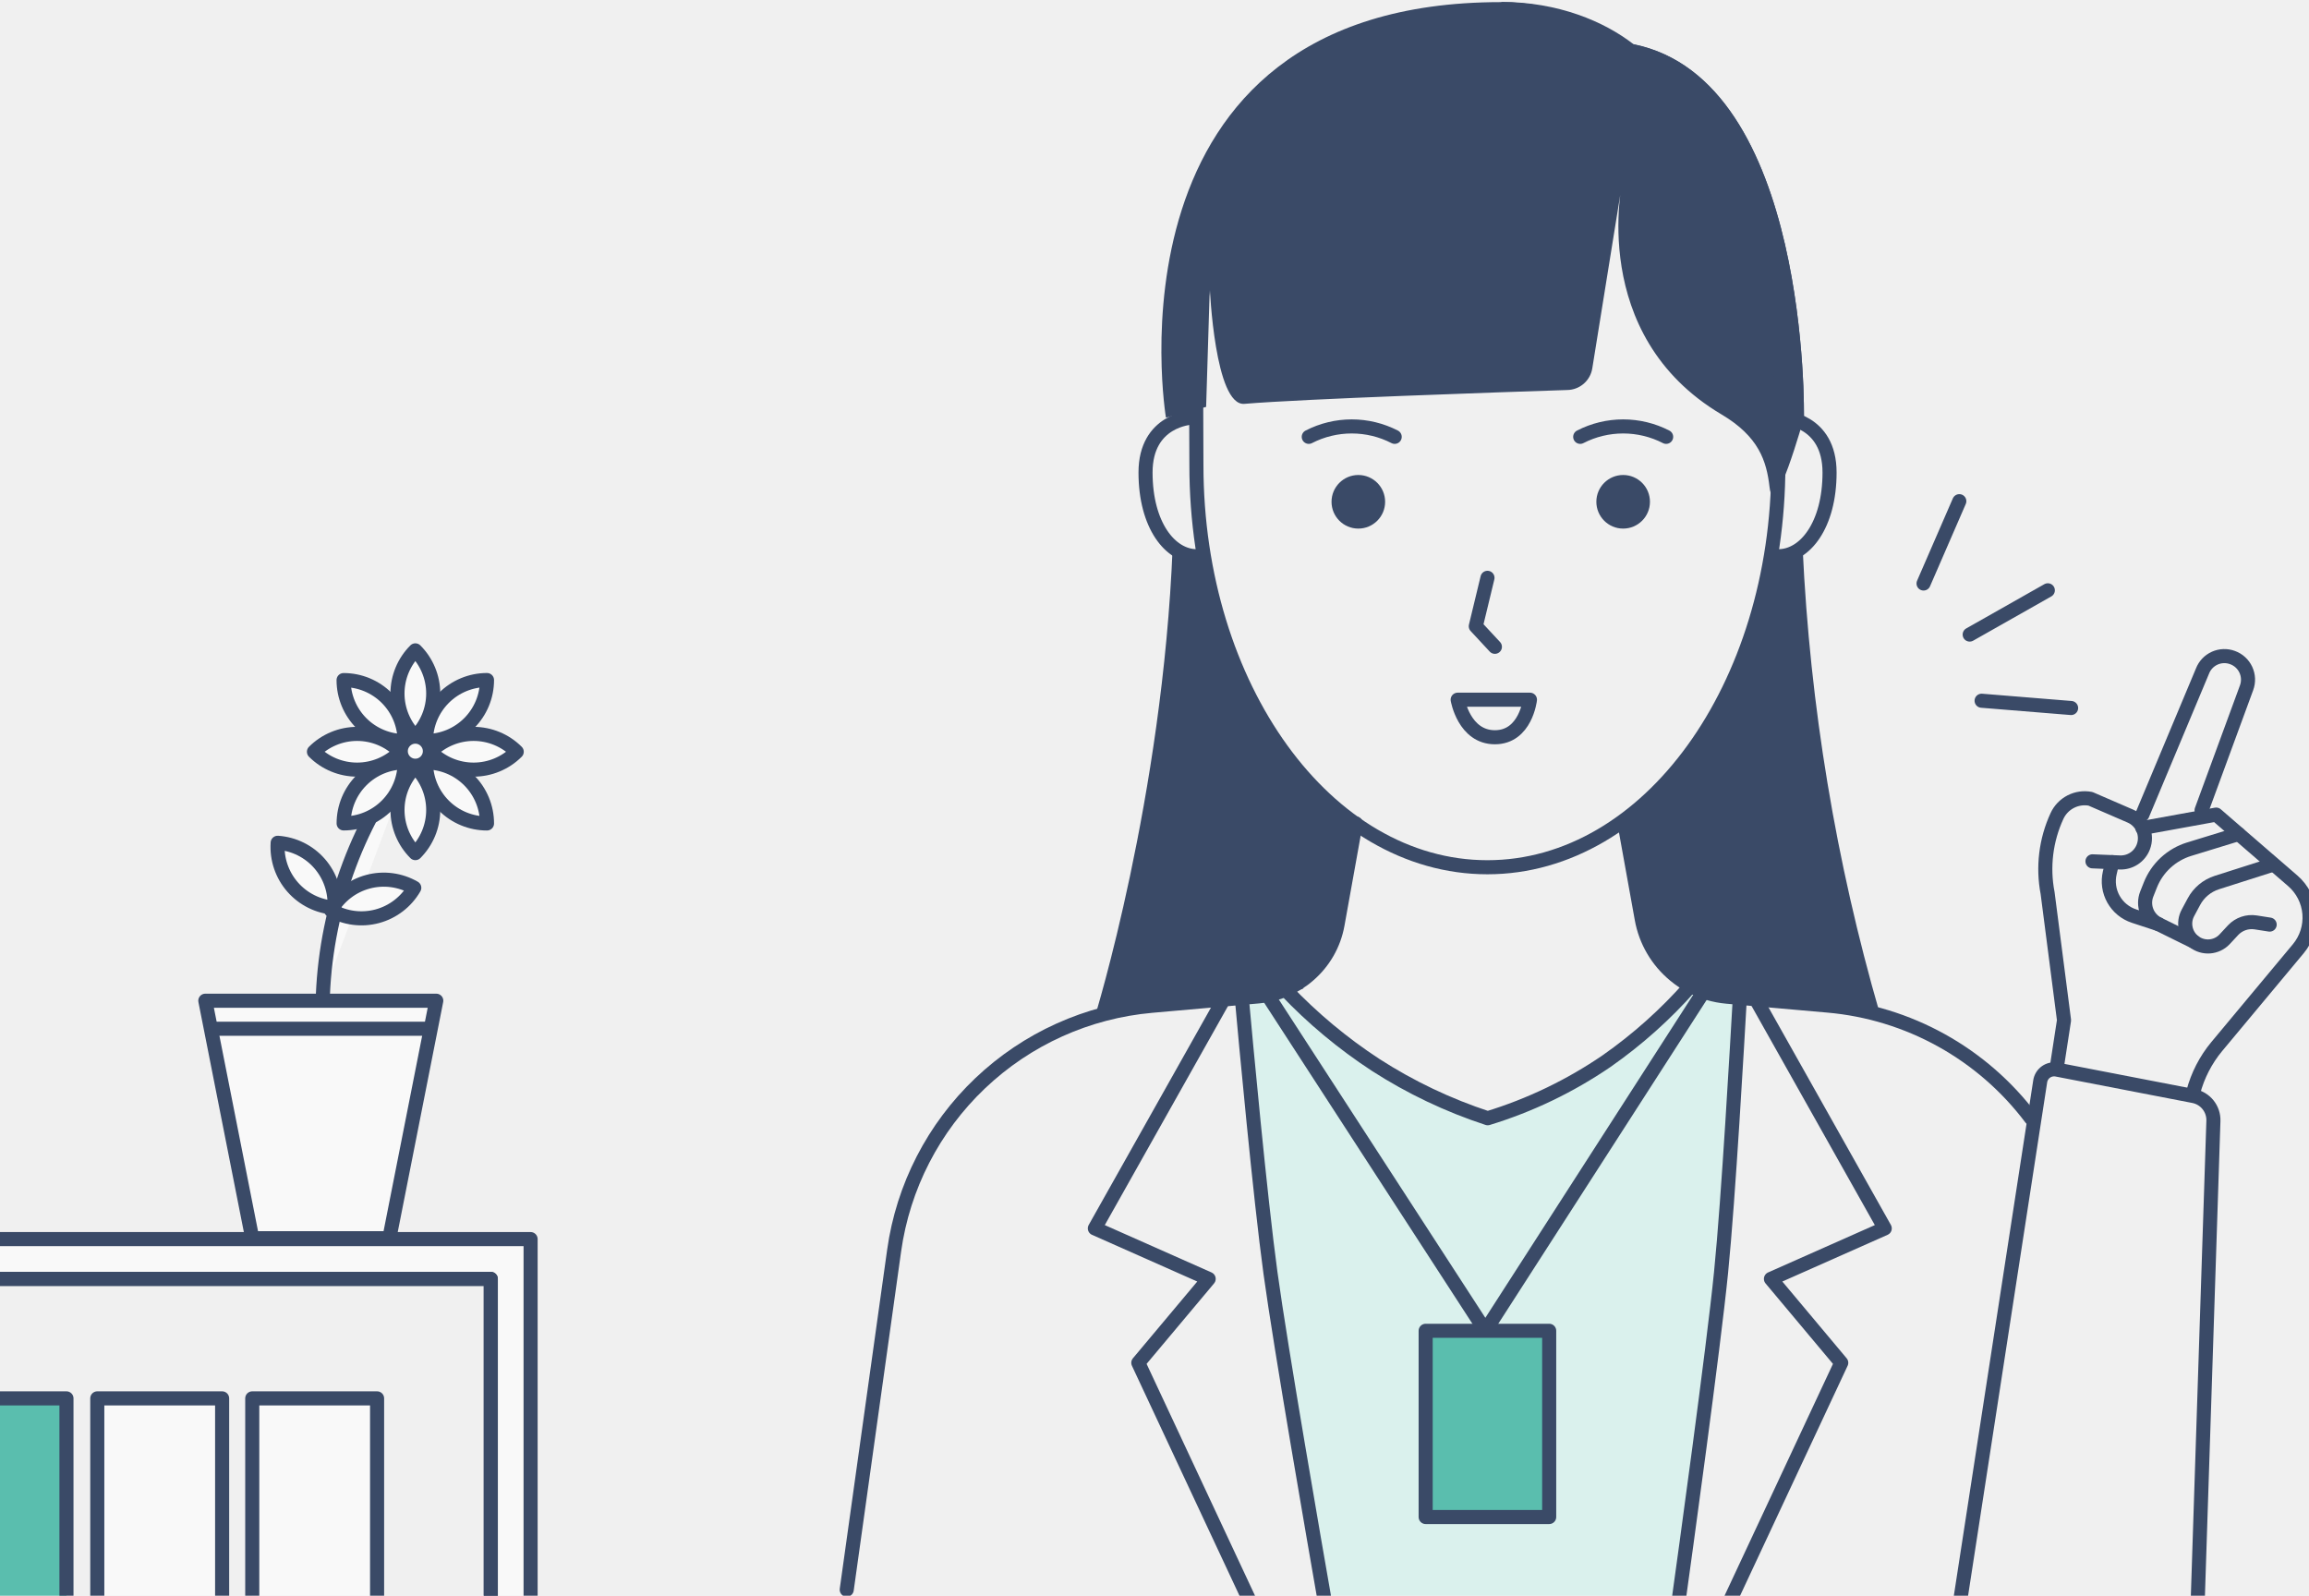
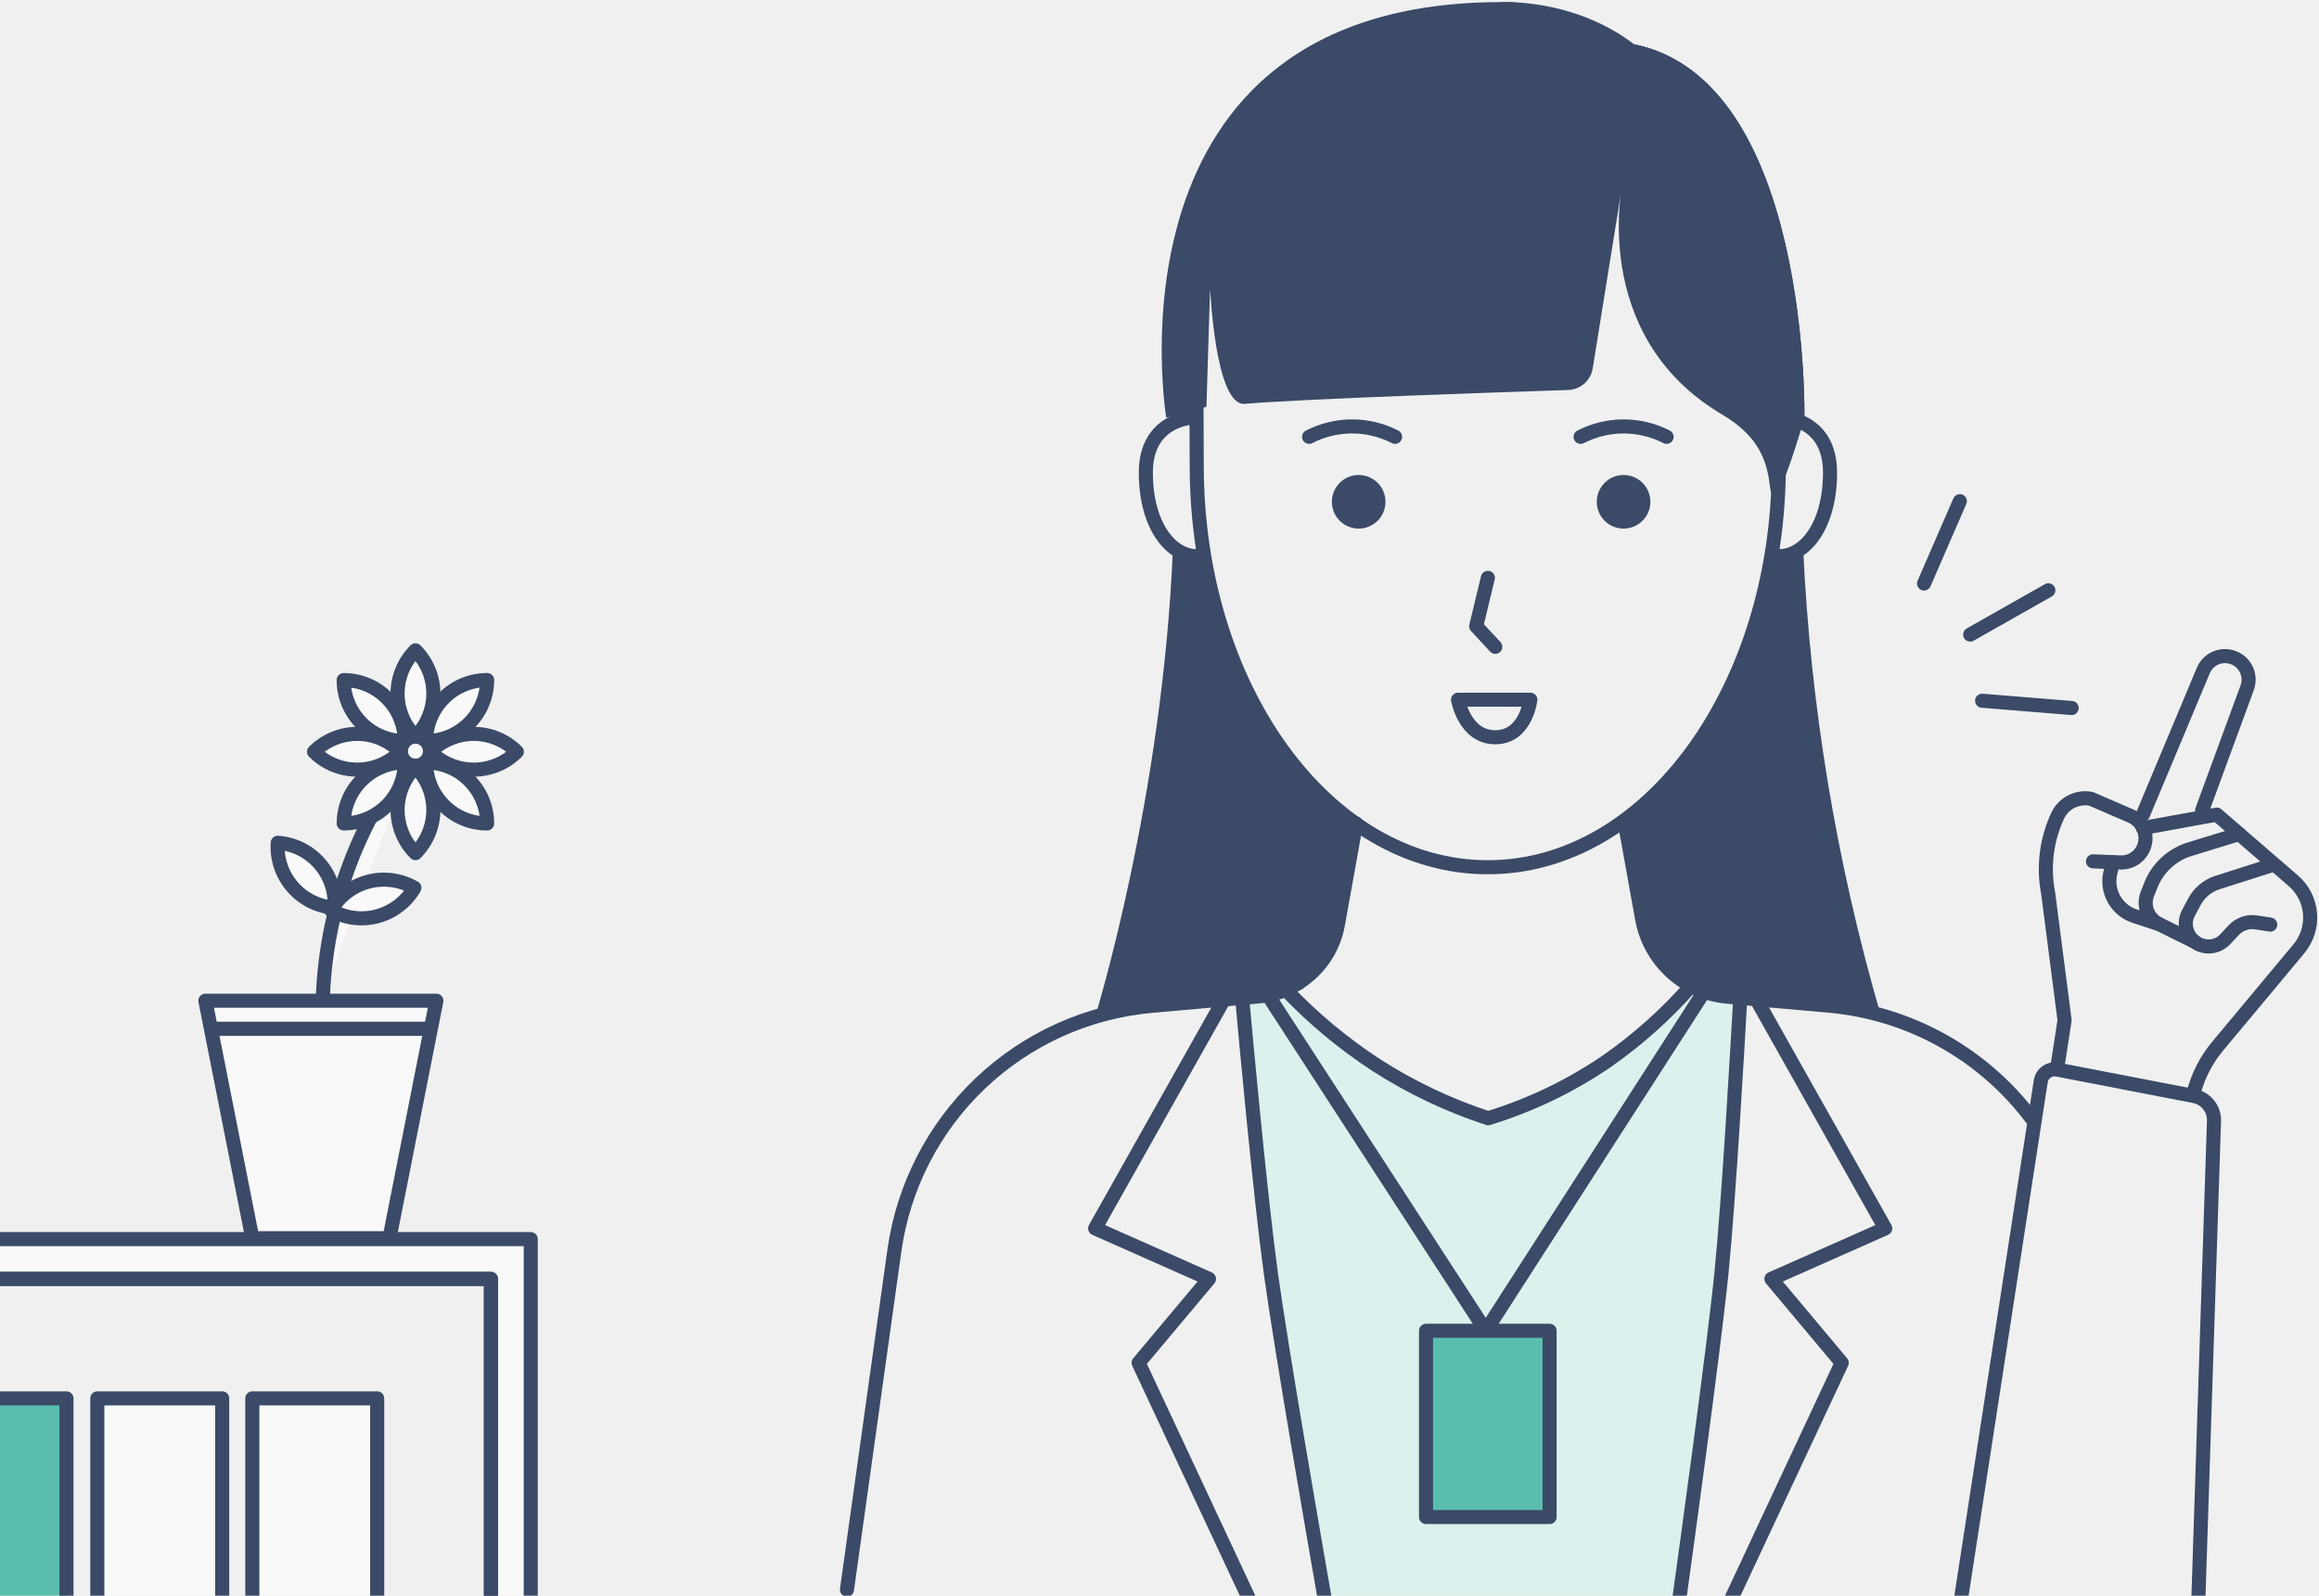
- <svg xmlns="http://www.w3.org/2000/svg" width="492" height="340" viewBox="0 0 492 340" fill="none">
+ <svg xmlns="http://www.w3.org/2000/svg" width="494" height="340" viewBox="0 0 494 340" fill="none">
  <g clip-path="url(#clip0_1385_4062)">
    <path d="M253.63 125.09C254.906 125.09 255.94 124.056 255.94 122.78C255.94 121.504 254.906 120.47 253.63 120.47C252.355 120.47 251.32 121.504 251.32 122.78C251.32 124.056 252.355 125.09 253.63 125.09Z" fill="white" />
    <path d="M380.271 125.09C381.547 125.09 382.581 124.056 382.581 122.78C382.581 121.504 381.547 120.47 380.271 120.47C378.995 120.47 377.961 121.504 377.961 122.78C377.961 124.056 378.995 125.09 380.271 125.09Z" fill="white" />
    <path d="M370.69 212.65C370.19 221.75 368.33 255.02 366.69 271.13C365.06 287.4 359.06 330.92 357.48 342.26L282.3 341.45C280.19 329.4 272.86 287.19 270.68 271.23C268.46 254.99 265.34 221.23 264.57 212.62L268.22 212.3C270.16 212.133 272.061 211.657 273.85 210.89V210.89C279.607 216.947 286.047 222.316 293.04 226.89C300.507 231.694 308.559 235.518 317 238.27C326.017 235.511 334.561 231.398 342.34 226.07C348.922 221.467 354.931 216.096 360.24 210.07C362.639 211.35 365.272 212.133 367.98 212.37L370.69 212.65Z" fill="#DAF1ED" />
    <path d="M378.93 99.12C378.93 146.43 351.19 184.79 316.93 184.79C282.67 184.79 254.93 146.43 254.93 99.12C254.93 76.91 253.77 55.92 263.8 40.7C275.13 23.5 298.73 13.45 316.89 13.45C335.7 13.45 352.56 25.05 363.89 43.36C373.31 58.34 378.93 77.82 378.93 99.12Z" stroke="#3A4A67" stroke-width="3" stroke-linecap="round" stroke-linejoin="round" />
    <path d="M253.88 89C253.88 89 244.09 89.41 244.09 100.68C244.09 111.95 249.37 118.52 255.01 118.52" stroke="#3A4A67" stroke-width="3" stroke-linecap="round" stroke-linejoin="round" />
    <path d="M380.06 89C380.06 89 389.84 89.41 389.84 100.68C389.84 111.95 384.56 118.52 378.93 118.52" stroke="#3A4A67" stroke-width="3" stroke-linecap="round" stroke-linejoin="round" />
    <path d="M384.38 89C384.38 89 377.99 111.94 377.05 103.76C376.42 98.26 374.78 93.02 366.81 88.3C338.14 71.3 345.76 38.3 345.76 38.3L339.28 78.51C339.073 79.77 338.432 80.919 337.467 81.757C336.503 82.595 335.277 83.07 334 83.1C320 83.56 277.67 84.99 265.16 86.05C258.84 86.59 257.78 61.31 257.78 61.31L257 86.7L248.44 89C248.44 89 233.6 0.45 319.84 0.45C332.06 0.45 339.98 5.24 348.05 9.45C385.71 17 384.38 89 384.38 89Z" fill="#3A4A67" />
    <path d="M180.42 338.72L190.52 266.49C192.423 252.865 198.889 240.287 208.862 230.81C218.835 221.333 231.725 215.517 245.43 214.31L255.71 213.4L264.6 212.62L268.25 212.3C270.19 212.133 272.09 211.657 273.88 210.89V210.89C275.677 210.132 277.341 209.092 278.81 207.81C282.058 205.028 284.245 201.209 285 197L288.88 175.44" stroke="#3A4A67" stroke-width="3" stroke-linecap="round" stroke-linejoin="round" />
    <path d="M432.761 238.27C427.638 231.465 421.143 225.812 413.695 221.677C406.248 217.543 398.015 215.019 389.531 214.27L376.711 213.14L370.711 212.61L367.971 212.37C365.262 212.133 362.629 211.35 360.231 210.07C359.036 209.439 357.91 208.685 356.871 207.82C353.157 204.773 350.653 200.5 349.811 195.77L346.141 175.43" stroke="#3A4A67" stroke-width="3" stroke-linecap="round" stroke-linejoin="round" />
    <path d="M357.131 345C357.131 345 357.271 344 357.511 342.27C359.091 330.93 365.091 287.41 366.721 271.14C368.331 255.03 370.191 221.76 370.721 212.66C370.801 211.16 370.841 210.32 370.841 210.32" stroke="#3A4A67" stroke-width="3" stroke-linecap="round" stroke-linejoin="round" />
    <path d="M282.9 344.7C282.9 344.7 282.69 343.52 282.33 341.45C280.22 329.4 272.89 287.19 270.71 271.23C268.49 254.99 265.37 221.23 264.6 212.62C264.47 211.32 264.41 210.62 264.41 210.62" stroke="#3A4A67" stroke-width="3" stroke-linecap="round" stroke-linejoin="round" />
    <path d="M233.291 216.64C233.291 216.64 247.751 170 249.871 116.52L256.871 120.12L267.471 150.68L280.771 168.68L287.851 174.36L283.781 200.5L277.531 210.75L256.251 212.33L233.291 216.64Z" fill="#3A4A67" />
    <path d="M400.52 215.87C391.18 183.629 385.672 150.4 384.11 116.87L377.11 119.56L368.11 147.39L352.33 169.44L346.07 175.49L350.47 196.49C350.47 196.49 353.22 210.34 364.78 212.16C369.41 212.85 400.52 215.87 400.52 215.87Z" fill="#3A4A67" />
    <path d="M319.84 0.41C332.06 0.41 341.84 4.59 348.05 9.41C385.71 17 384.38 89 384.38 89" fill="#3A4A67" />
    <path d="M289.431 112.63C292.584 112.63 295.141 110.074 295.141 106.92C295.141 103.766 292.584 101.21 289.431 101.21C286.277 101.21 283.721 103.766 283.721 106.92C283.721 110.074 286.277 112.63 289.431 112.63Z" fill="#3A4A67" />
    <path d="M345.86 112.63C349.014 112.63 351.57 110.074 351.57 106.92C351.57 103.766 349.014 101.21 345.86 101.21C342.707 101.21 340.15 103.766 340.15 106.92C340.15 110.074 342.707 112.63 345.86 112.63Z" fill="#3A4A67" />
    <path d="M278.871 93.08C281.703 91.622 284.841 90.862 288.026 90.862C291.211 90.862 294.35 91.622 297.181 93.08" stroke="#3A4A67" stroke-width="3" stroke-linecap="round" stroke-linejoin="round" />
    <path d="M336.711 93.08C339.542 91.622 342.681 90.862 345.866 90.862C349.051 90.862 352.189 91.622 355.021 93.08" stroke="#3A4A67" stroke-width="3" stroke-linecap="round" stroke-linejoin="round" />
    <path d="M316.951 123.12L314.461 133.44L318.531 137.82" stroke="#3A4A67" stroke-width="3" stroke-linecap="round" stroke-linejoin="round" />
    <path d="M326 149.09H310.6C310.6 149.09 311.96 157.09 318.53 157.09C325.1 157.09 326 149.09 326 149.09Z" stroke="#3A4A67" stroke-width="3" stroke-linecap="round" stroke-linejoin="round" />
    <path d="M270.131 212.09L316.501 283.56L362.771 211.66" stroke="#3A4A67" stroke-width="3" stroke-linecap="round" stroke-linejoin="round" />
    <path d="M330.099 283.56H303.779V323.24H330.099V283.56Z" fill="#5ABEAE" stroke="#3A4A67" stroke-width="3" stroke-linecap="round" stroke-linejoin="round" />
    <path d="M438.291 227.22L439.801 217.39L436.301 190.29C435.233 184.742 435.933 178.999 438.301 173.87V173.87C438.91 172.549 439.944 171.471 441.239 170.807C442.533 170.143 444.013 169.933 445.441 170.21L453.941 173.89C455.164 174.418 456.134 175.4 456.647 176.63C457.16 177.859 457.176 179.239 456.691 180.48V180.48C456.305 181.482 455.616 182.338 454.719 182.928C453.823 183.518 452.764 183.812 451.691 183.77L445.861 183.53" stroke="#3A4A67" stroke-width="3" stroke-linecap="round" stroke-linejoin="round" />
    <path d="M456.5 176.43L472.22 173.57L488.54 187.68C490.594 189.456 491.868 191.968 492.089 194.674C492.309 197.38 491.459 200.065 489.72 202.15L472.34 223C469.987 225.838 468.28 229.155 467.34 232.72" stroke="#3A4A67" stroke-width="3" stroke-linecap="round" stroke-linejoin="round" />
    <path d="M456.5 173.57L469.3 143C469.773 141.774 470.71 140.783 471.907 140.242C473.105 139.702 474.467 139.654 475.7 140.11V140.11C476.321 140.333 476.891 140.677 477.378 141.122C477.865 141.566 478.259 142.103 478.538 142.701C478.817 143.298 478.975 143.945 479.003 144.604C479.03 145.263 478.928 145.921 478.7 146.54L469.11 172.65" stroke="#3A4A67" stroke-width="3" stroke-linecap="round" stroke-linejoin="round" />
    <path d="M477 177.71L466.47 180.94C464.6 181.513 462.884 182.5 461.448 183.828C460.013 185.156 458.896 186.79 458.18 188.61L457.43 190.5C456.962 191.685 456.958 193.002 457.418 194.189C457.877 195.377 458.767 196.348 459.91 196.91L467.47 200.64" stroke="#3A4A67" stroke-width="3" stroke-linecap="round" stroke-linejoin="round" />
    <path d="M484.319 184.24L472.369 188.05C470.266 188.723 468.508 190.191 467.469 192.14L466.189 194.53C465.654 195.538 465.49 196.702 465.726 197.819C465.962 198.936 466.582 199.934 467.479 200.64V200.64C468.432 201.383 469.627 201.745 470.832 201.657C472.037 201.568 473.166 201.035 473.999 200.16L475.859 198.16C476.464 197.528 477.213 197.05 478.041 196.768C478.87 196.486 479.754 196.408 480.619 196.54L483.619 197.01" stroke="#3A4A67" stroke-width="3" stroke-linecap="round" stroke-linejoin="round" />
    <path d="M450.08 183.7L449.55 185.98C449.099 187.885 449.38 189.89 450.338 191.598C451.295 193.305 452.859 194.591 454.72 195.2L459.92 196.91" stroke="#3A4A67" stroke-width="3" stroke-linecap="round" stroke-linejoin="round" />
    <path d="M417.631 341.36L434.721 230.42C434.779 230.015 434.92 229.627 435.134 229.279C435.347 228.931 435.63 228.63 435.965 228.395C436.299 228.16 436.678 227.996 437.078 227.912C437.478 227.829 437.891 227.828 438.291 227.91L467.401 233.54C468.62 233.775 469.715 234.436 470.49 235.406C471.266 236.375 471.67 237.589 471.631 238.83L468.281 341.36" stroke="#3A4A67" stroke-width="3" stroke-linecap="round" stroke-linejoin="round" />
    <path d="M360.309 210L360.209 210.11C354.9 216.136 348.891 221.507 342.309 226.11C334.537 231.421 326.003 235.521 316.999 238.27C308.583 235.516 300.554 231.695 293.109 226.9C286.116 222.326 279.676 216.957 273.919 210.9L273.779 210.75" stroke="#3A4A67" stroke-width="3" stroke-linecap="round" stroke-linejoin="round" />
    <path d="M260.581 213.23L233.291 261.74L257.541 272.5L242.551 290.38L278.631 367.52" stroke="#3A4A67" stroke-width="3" stroke-linecap="round" stroke-linejoin="round" />
    <path d="M374.31 213.23L401.6 261.74L377.35 272.5L392.33 290.38L356.25 367.52" stroke="#3A4A67" stroke-width="3" stroke-linecap="round" stroke-linejoin="round" />
    <path d="M113.06 264.02V363.94H104.58V272.5H-17.09V264.02H113.06Z" fill="#F9F9F9" stroke="#3A4A67" stroke-width="3" stroke-linecap="round" stroke-linejoin="round" />
    <path d="M14.161 297.96H-12.44V343.21H14.161V297.96Z" fill="#5ABEAE" stroke="#3A4A67" stroke-width="3" stroke-linecap="round" stroke-linejoin="round" />
    <path d="M47.331 297.96H20.73V343.21H47.331V297.96Z" fill="#F9F9F9" stroke="#3A4A67" stroke-width="3" stroke-linecap="round" stroke-linejoin="round" />
    <path d="M80.35 297.96H53.75V343.21H80.35V297.96Z" fill="#F9F9F9" stroke="#3A4A67" stroke-width="3" stroke-linecap="round" stroke-linejoin="round" />
    <path d="M104.58 272.5H-17.09V363.94H104.58V272.5Z" stroke="#3A4A67" stroke-width="3" stroke-linecap="round" stroke-linejoin="round" />
    <path d="M43.75 213.23H92.96L82.96 263.84H53.75L43.75 213.23Z" fill="#F9F9F9" stroke="#3A4A67" stroke-width="3" stroke-linecap="round" stroke-linejoin="round" />
    <path d="M68.801 212C69.602 192.881 76.506 174.52 88.501 159.61Z" fill="#F9F9F9" />
    <path d="M68.801 212C69.602 192.881 76.506 174.52 88.501 159.61" stroke="#3A4A67" stroke-width="3" stroke-linecap="round" stroke-linejoin="round" />
    <path d="M70.515 193.934C72.239 190.948 75.079 188.769 78.409 187.877C81.739 186.985 85.287 187.452 88.273 189.176V189.176C86.549 192.162 83.71 194.34 80.38 195.233C77.049 196.125 73.501 195.658 70.515 193.934V193.934Z" fill="#F9F9F9" stroke="#3A4A67" stroke-width="3" stroke-linecap="round" stroke-linejoin="round" />
    <path d="M59.166 179.579C62.606 179.81 65.813 181.399 68.082 183.995C70.351 186.591 71.495 189.982 71.264 193.422V193.422C67.824 193.191 64.617 191.602 62.348 189.006C60.079 186.41 58.934 183.019 59.166 179.579V179.579V179.579Z" fill="#F9F9F9" stroke="#3A4A67" stroke-width="3" stroke-linecap="round" stroke-linejoin="round" />
    <path d="M88.502 156.962C86.064 154.524 84.694 151.218 84.694 147.77C84.694 144.322 86.064 141.015 88.502 138.577V138.577C90.94 141.015 92.31 144.322 92.31 147.77C92.31 151.218 90.94 154.524 88.502 156.962V156.962Z" fill="#F9F9F9" stroke="#3A4A67" stroke-width="3" stroke-linecap="round" stroke-linejoin="round" />
    <path d="M88.504 181.782C86.066 179.344 84.696 176.037 84.696 172.589C84.696 169.142 86.066 165.835 88.504 163.397V163.397C90.942 165.835 92.311 169.142 92.311 172.589C92.311 176.037 90.942 179.344 88.504 181.782Z" fill="#F9F9F9" stroke="#3A4A67" stroke-width="3" stroke-linecap="round" stroke-linejoin="round" />
    <path d="M91.719 160.183C94.157 157.745 97.463 156.375 100.911 156.375C104.359 156.375 107.666 157.745 110.104 160.183V160.183C107.666 162.621 104.359 163.99 100.911 163.99C97.463 163.99 94.157 162.621 91.719 160.183V160.183Z" fill="#F9F9F9" stroke="#3A4A67" stroke-width="3" stroke-linecap="round" stroke-linejoin="round" />
    <path d="M66.898 160.183C69.336 157.745 72.643 156.375 76.091 156.375C79.539 156.375 82.845 157.745 85.283 160.183V160.183C82.845 162.621 79.539 163.99 76.091 163.99C72.643 163.99 69.336 162.621 66.898 160.183V160.183Z" fill="#F9F9F9" stroke="#3A4A67" stroke-width="3" stroke-linecap="round" stroke-linejoin="round" />
    <path d="M90.769 157.9C90.769 154.452 92.139 151.146 94.577 148.708C97.015 146.27 100.322 144.9 103.77 144.9V144.9C103.77 148.348 102.4 151.655 99.962 154.093C97.524 156.531 94.217 157.9 90.769 157.9V157.9Z" fill="#F9F9F9" stroke="#3A4A67" stroke-width="3" stroke-linecap="round" stroke-linejoin="round" />
    <path d="M73.221 175.45C73.221 172.002 74.59 168.696 77.028 166.258C79.466 163.82 82.773 162.45 86.221 162.45V162.45C86.221 165.898 84.851 169.204 82.413 171.642C79.975 174.08 76.668 175.45 73.221 175.45V175.45Z" fill="#F9F9F9" stroke="#3A4A67" stroke-width="3" stroke-linecap="round" stroke-linejoin="round" />
    <path d="M86.211 157.91C82.763 157.91 79.457 156.541 77.019 154.103C74.581 151.665 73.211 148.358 73.211 144.91V144.91C76.659 144.91 79.965 146.28 82.403 148.718C84.841 151.156 86.211 154.462 86.211 157.91V157.91Z" fill="#F9F9F9" stroke="#3A4A67" stroke-width="3" stroke-linecap="round" stroke-linejoin="round" />
    <path d="M103.77 175.46C100.322 175.46 97.015 174.09 94.577 171.652C92.139 169.214 90.769 165.908 90.769 162.46C94.217 162.46 97.524 163.83 99.962 166.268C102.4 168.706 103.77 172.012 103.77 175.46Z" fill="#F9F9F9" stroke="#3A4A67" stroke-width="3" stroke-linecap="round" stroke-linejoin="round" />
    <path d="M88.5 163.16C90.213 163.16 91.6 161.772 91.6 160.06C91.6 158.348 90.213 156.96 88.5 156.96C86.788 156.96 85.4 158.348 85.4 160.06C85.4 161.772 86.788 163.16 88.5 163.16Z" fill="#F9F9F9" stroke="#3A4A67" stroke-width="3" stroke-linecap="round" stroke-linejoin="round" />
    <path d="M45.699 219.2H91.009" stroke="#3A4A67" stroke-width="3" stroke-linecap="round" stroke-linejoin="round" />
    <path d="M409.869 124.33L417.489 106.79" stroke="#3A4A67" stroke-width="3" stroke-linecap="round" stroke-linejoin="round" />
    <path d="M419.699 135.21L436.349 125.78" stroke="#3A4A67" stroke-width="3" stroke-linecap="round" stroke-linejoin="round" />
    <path d="M422.24 149.31L441.31 150.86" stroke="#3A4A67" stroke-width="3" stroke-linecap="round" stroke-linejoin="round" />
  </g>
  <defs>
    <clipPath id="clip0_1385_4062">
-       <rect width="492" height="340" fill="white" />
+       <rect width="494" height="340" fill="white" />
    </clipPath>
  </defs>
</svg>
